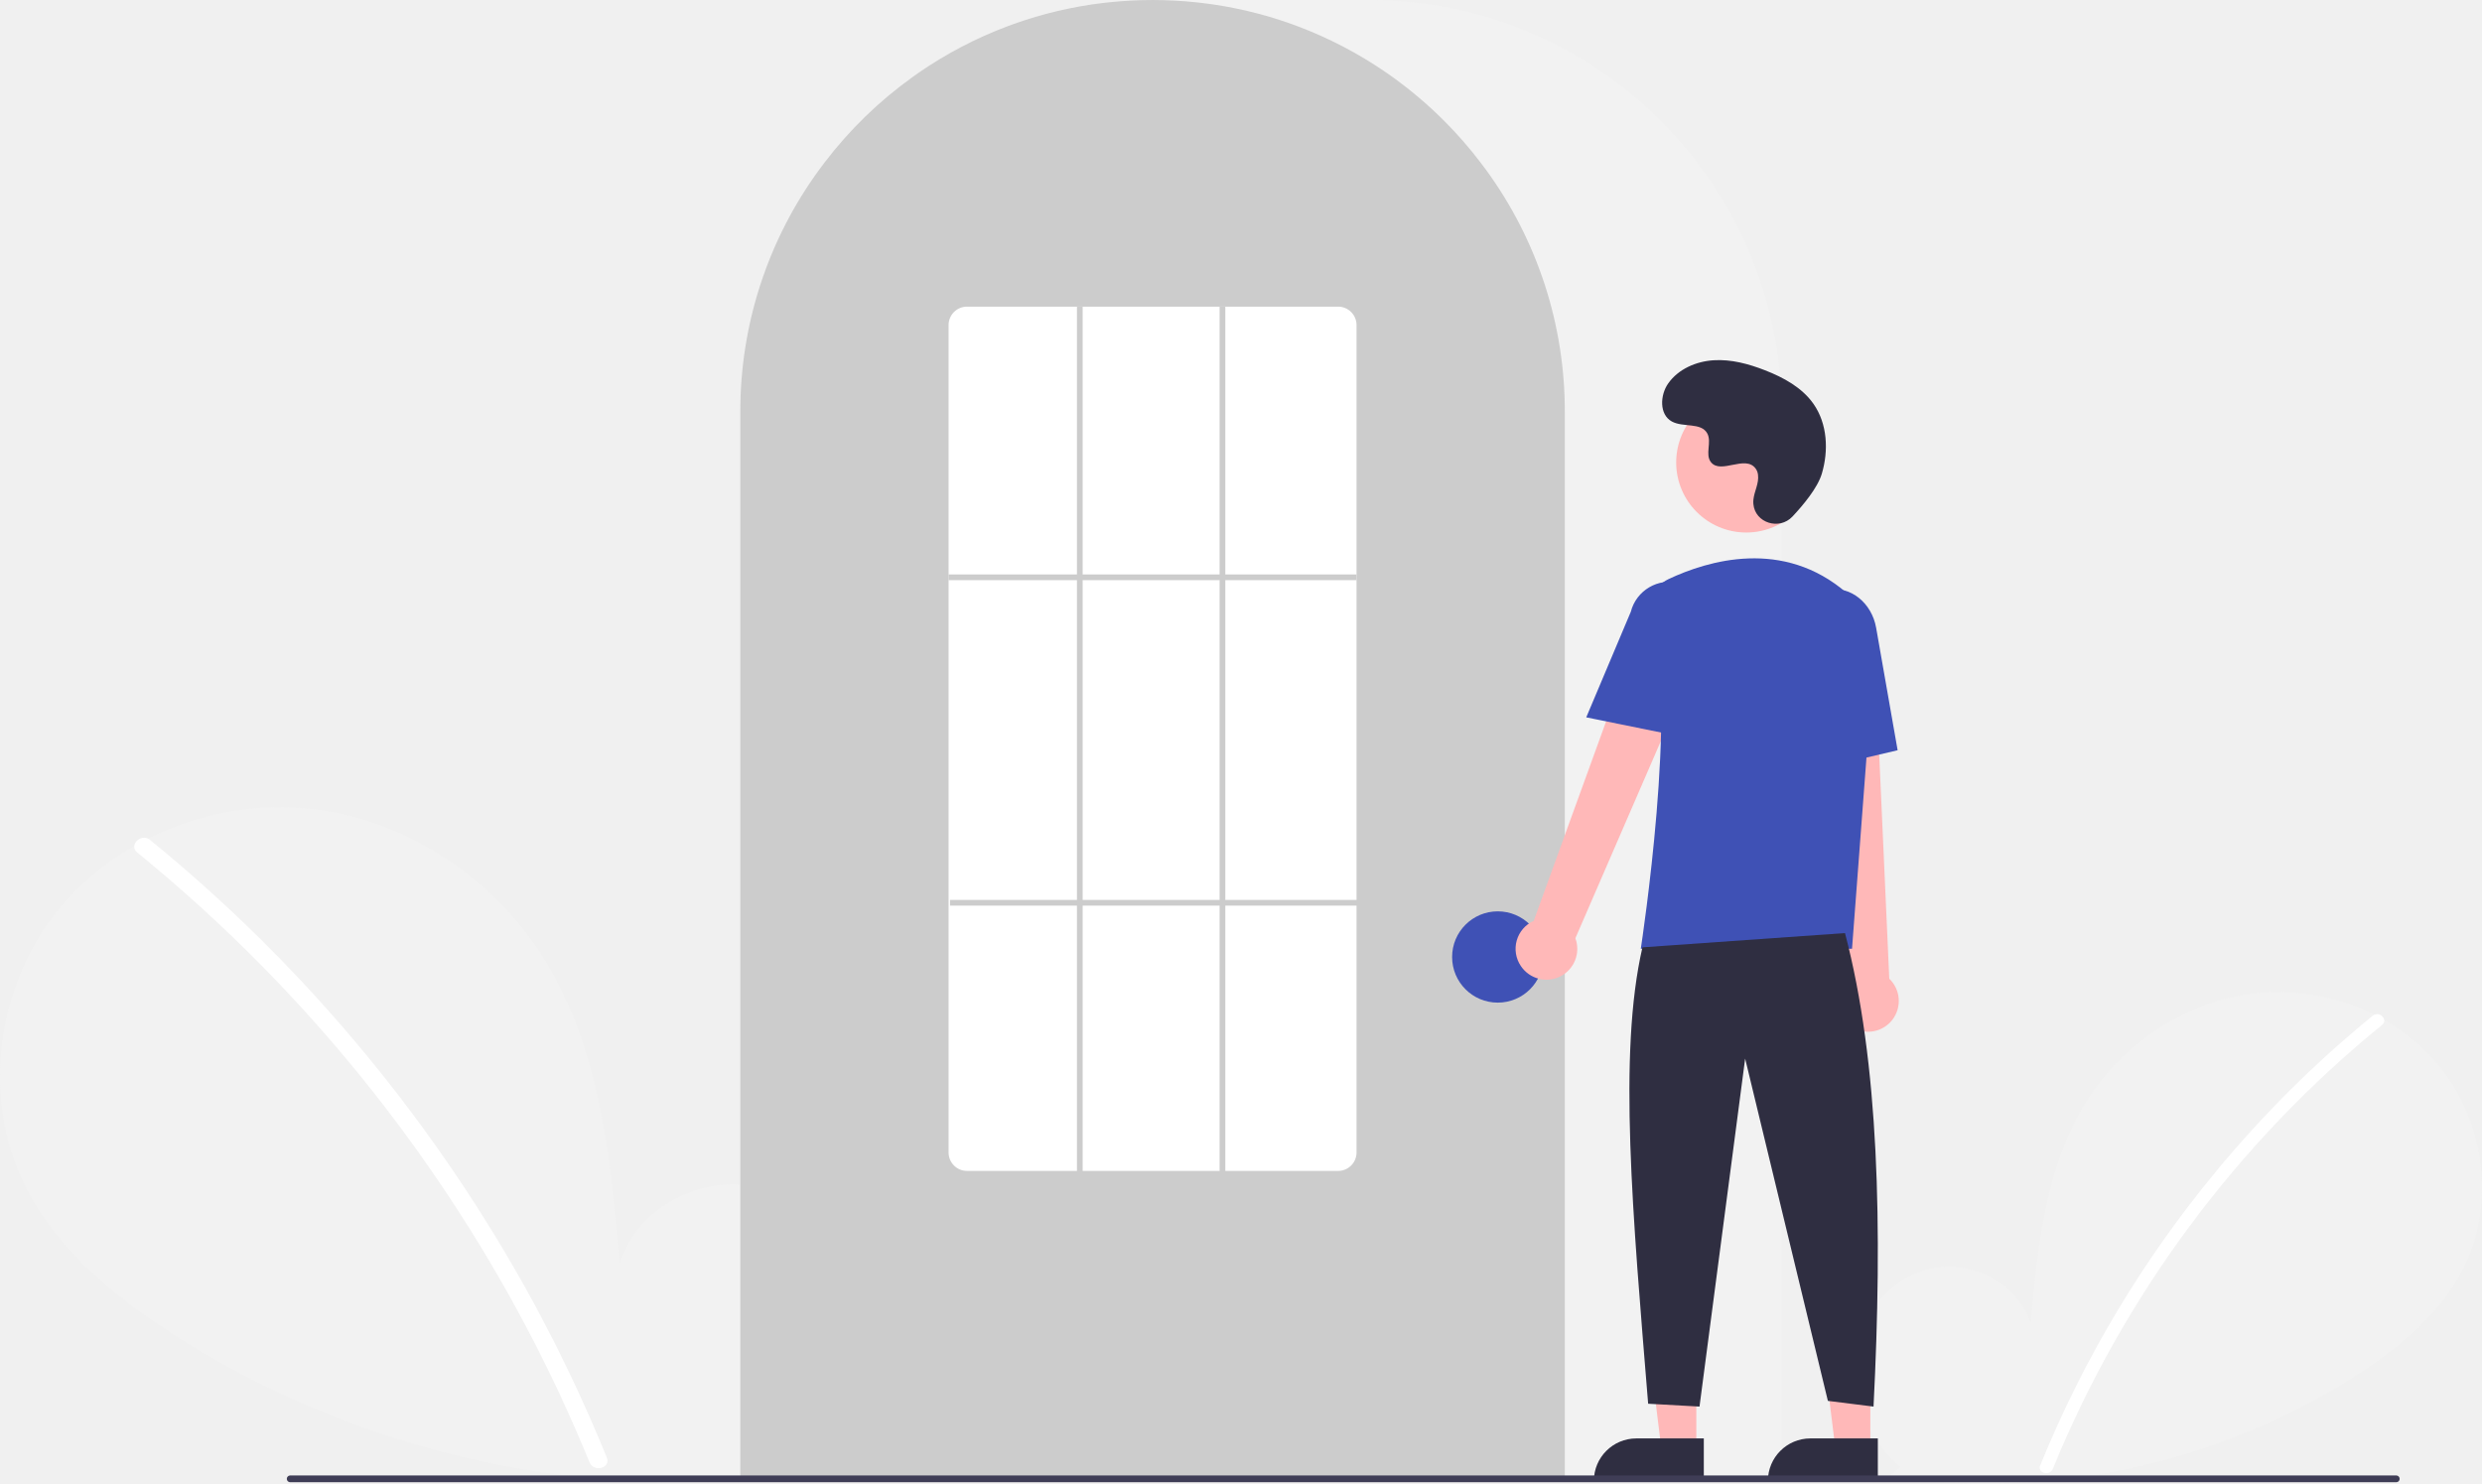
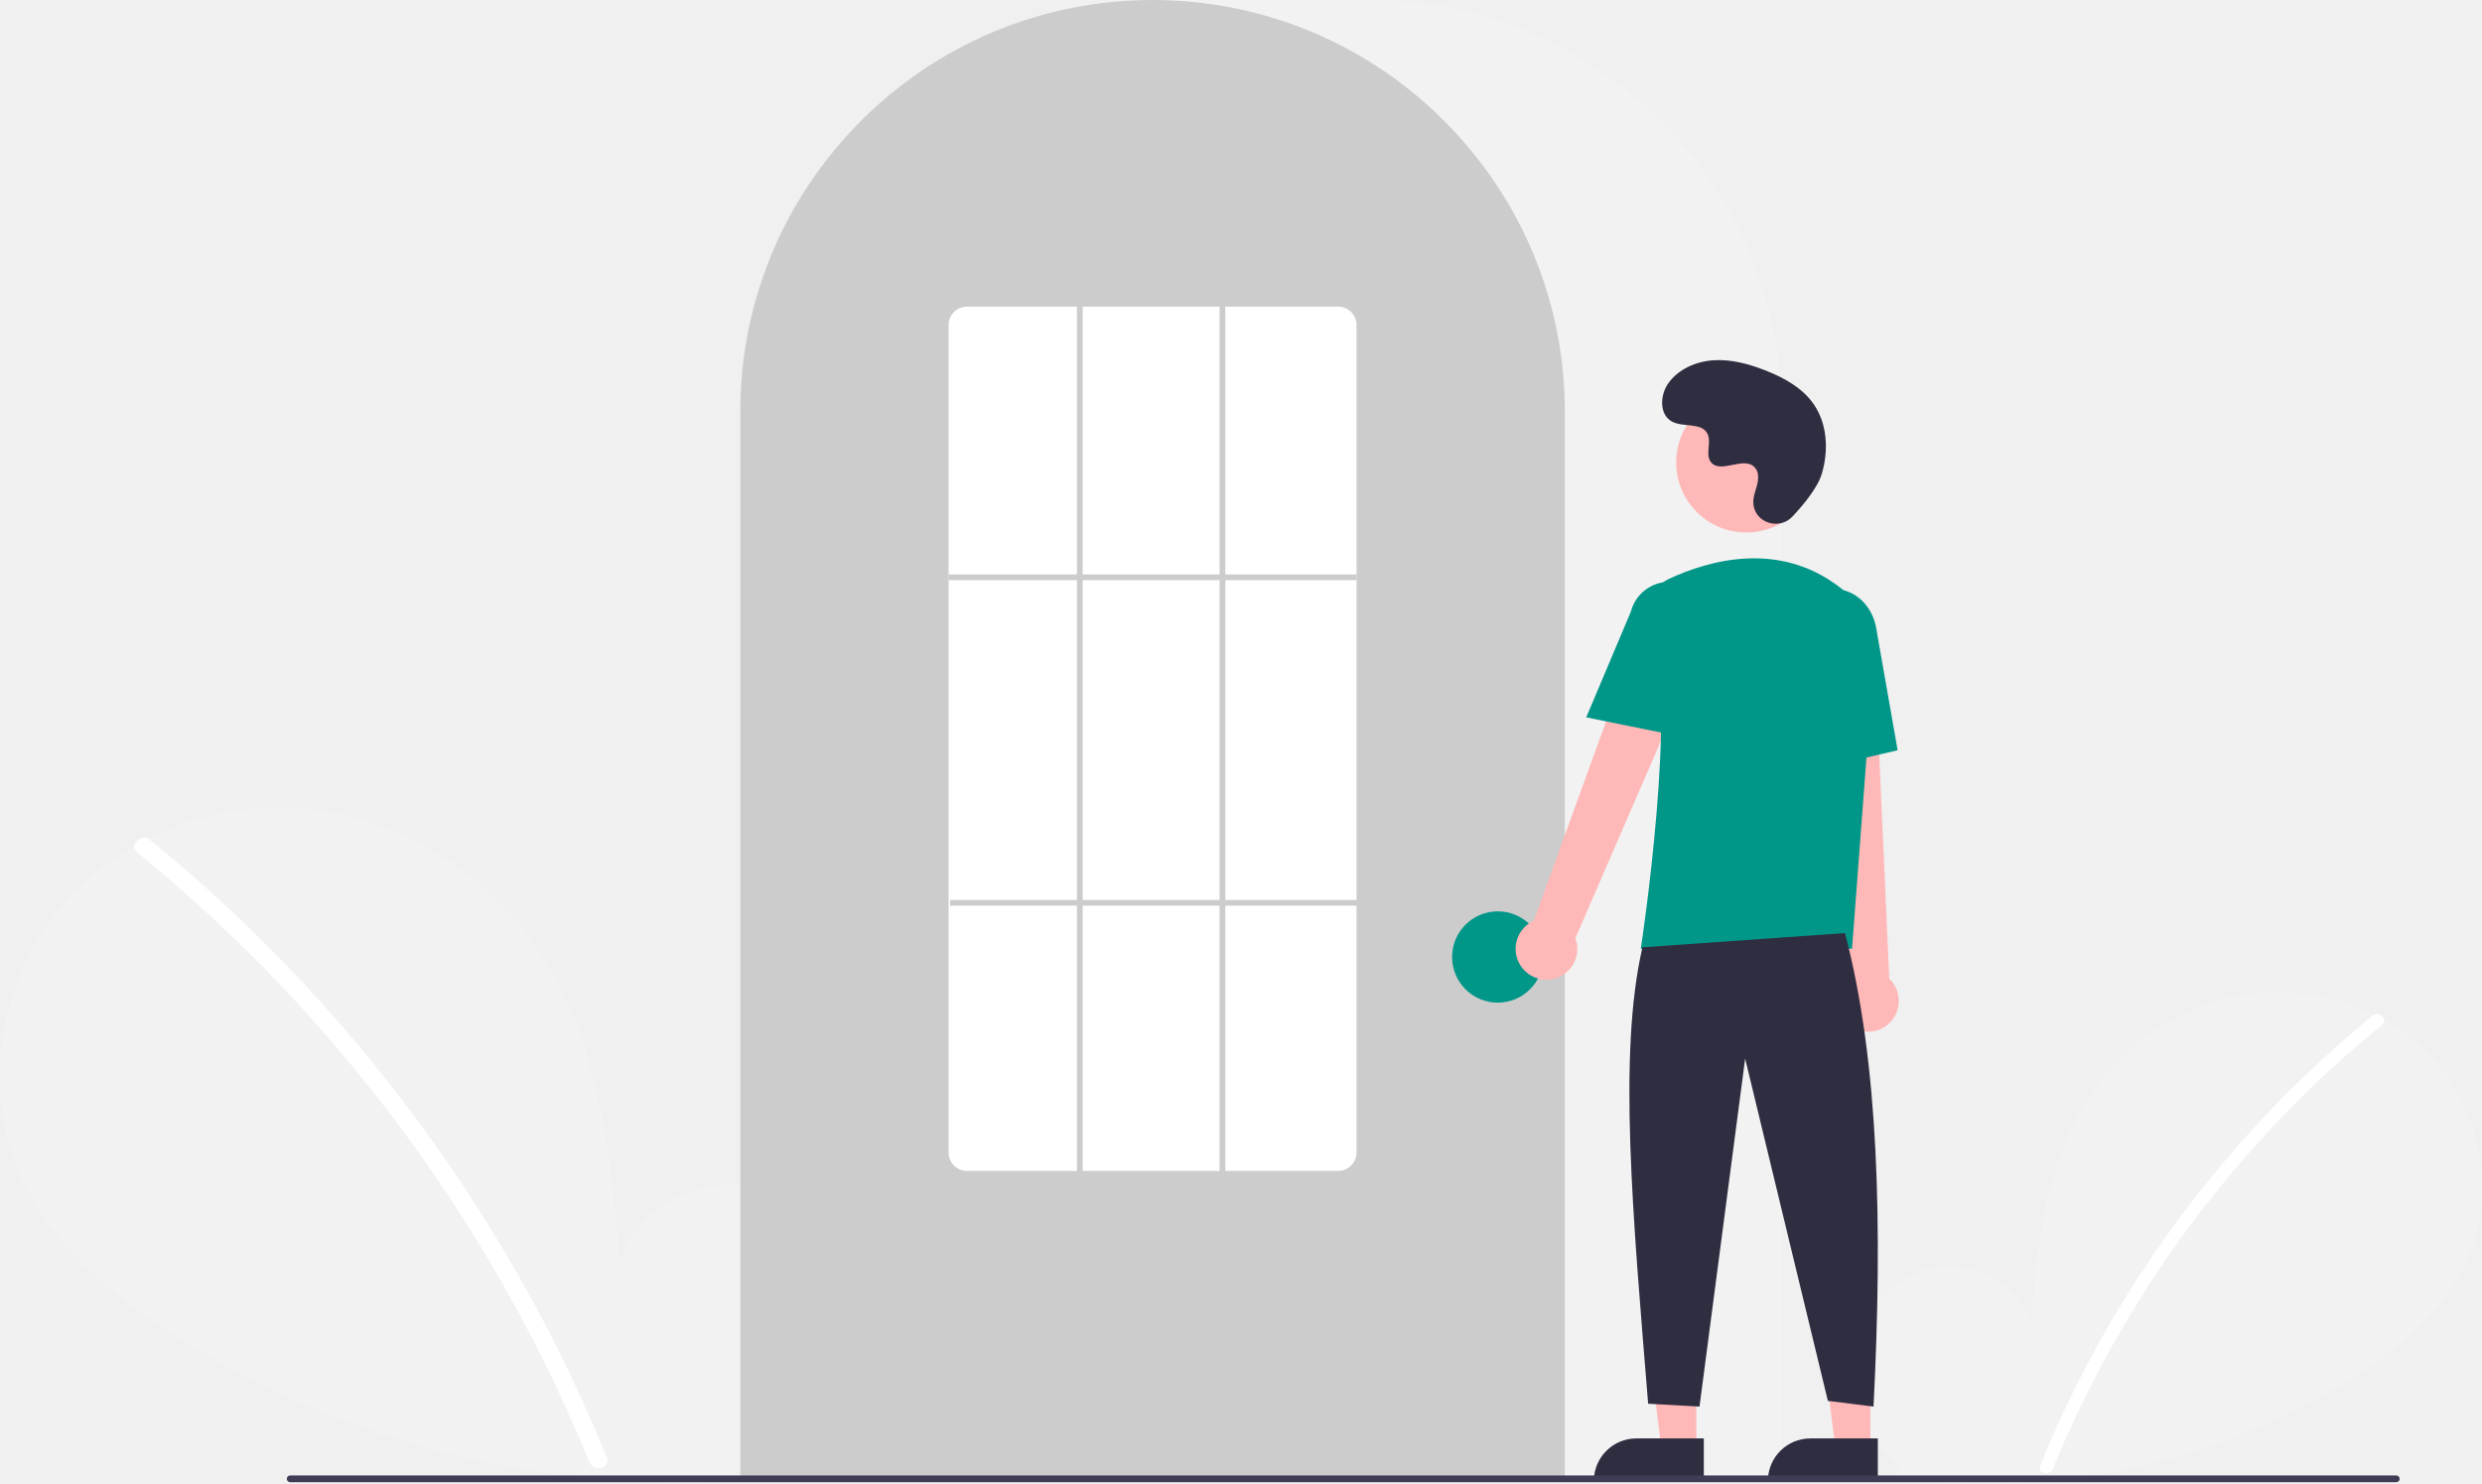
<svg xmlns="http://www.w3.org/2000/svg" id="b368e7d6-7c4a-408c-9a35-0514749a7e1a" data-name="Layer 1" width="870" height="520.139" viewBox="0 0 870 520.139">
  <path d="M831.092,704.187c-11.138-9.412-17.904-24.28-16.13-38.754s12.764-27.78,27.018-30.854,30.504,5.435,34.834,19.359c2.383-26.846,5.129-54.818,19.402-77.68,12.924-20.701,35.309-35.514,59.569-38.164s49.803,7.359,64.933,26.507,18.835,46.985,8.238,68.969c-7.806,16.195-22.188,28.247-37.257,38.052a240.452,240.452,0,0,1-164.454,35.977Z" transform="translate(-165 -189.9307)" fill="#f2f2f2" />
  <path d="M996.728,546.01a393.414,393.414,0,0,0-54.826,54.442,394.561,394.561,0,0,0-61.752,103.194c-1.112,2.725,3.313,3.911,4.412,1.216A392.342,392.342,0,0,1,999.963,549.245c2.284-1.86-.97-5.08-3.236-3.236Z" transform="translate(-165 -189.9307)" fill="#fff" />
  <path d="M445.067,701.63c15.299-12.927,24.591-33.348,22.154-53.228s-17.531-38.156-37.11-42.377-41.897,7.464-47.844,26.59c-3.273-36.873-7.044-75.292-26.648-106.693-17.751-28.433-48.497-48.778-81.818-52.418s-68.404,10.107-89.185,36.407-25.869,64.535-11.315,94.729c10.722,22.243,30.475,38.797,51.172,52.264,66.03,42.965,147.939,60.884,225.877,49.415" transform="translate(-165 -189.9307)" fill="#f2f2f2" />
  <path d="M217.567,484.373a540.355,540.355,0,0,1,75.304,74.777A548.076,548.076,0,0,1,352.257,647.04a545.835,545.835,0,0,1,25.43,53.846c1.527,3.743-4.55,5.372-6.06,1.671a536.36,536.36,0,0,0-49.009-92.727A539.734,539.734,0,0,0,256.889,528.632a538.441,538.441,0,0,0-43.766-39.815c-3.138-2.555,1.332-6.978,4.444-4.444Z" transform="translate(-165 -189.9307)" fill="#fff" />
  <path d="M789.5,708.931h-365v-374.5c0-79.678,64.822-144.5,144.5-144.5h76c79.677,0,144.5,64.822,144.5,144.5Z" transform="translate(-165 -189.9307)" fill="#f2f2f2" />
  <path d="M713.5,708.931h-289v-374.5a143.382,143.382,0,0,1,27.596-84.944c.664-.905,1.326-1.798,2.009-2.681a144.466,144.466,0,0,1,30.754-29.851c.66-.48,1.322-.952,1.994-1.423a144.16,144.16,0,0,1,31.472-16.459c.661-.25,1.334-.501,2.007-.742a144.02,144.02,0,0,1,31.108-7.336c.658-.09,1.333-.16,2.008-.23a146.288,146.288,0,0,1,31.105,0c.673.07,1.349.141,2.014.231a143.995,143.995,0,0,1,31.1,7.335c.673.241,1.346.492,2.009.743a143.799,143.799,0,0,1,31.106,16.216c.672.461,1.344.933,2.006,1.405a145.987,145.987,0,0,1,18.384,15.564,144.305,144.305,0,0,1,12.724,14.551c.681.88,1.343,1.773,2.005,2.677A143.382,143.382,0,0,1,713.5,334.431Z" transform="translate(-165 -189.9307)" fill="#ccc" />
-   <circle cx="525" cy="335.5" r="16" fill="#3f51b5" />
+   <circle cx="525" cy="335.5" r="16" fill="#009688" />
  <polygon points="594.599 507.783 582.339 507.783 576.506 460.495 594.601 460.496 594.599 507.783" fill="#ffb8b8" />
  <path d="M573.582,504.28h23.644a0,0,0,0,1,0,0v14.887a0,0,0,0,1,0,0H558.695a0,0,0,0,1,0,0v0a14.887,14.887,0,0,1,14.887-14.887Z" fill="#2f2e41" />
  <polygon points="655.599 507.783 643.339 507.783 637.506 460.495 655.601 460.496 655.599 507.783" fill="#ffb8b8" />
  <path d="M634.582,504.28h23.644a0,0,0,0,1,0,0v14.887a0,0,0,0,1,0,0H619.695a0,0,0,0,1,0,0v0a14.887,14.887,0,0,1,14.887-14.887Z" fill="#2f2e41" />
  <path d="M698.098,528.6a10.743,10.743,0,0,1,4.511-15.843l41.676-114.867L764.791,409.082,717.206,518.853a10.801,10.801,0,0,1-19.109,9.748Z" transform="translate(-165 -189.9307)" fill="#ffb8b8" />
  <path d="M814.336,550.184a10.743,10.743,0,0,1-2.893-16.217L798.533,412.458l23.338,1.066L827.236,533.045a10.801,10.801,0,0,1-12.9,17.139Z" transform="translate(-165 -189.9307)" fill="#ffb8b8" />
  <circle cx="612.106" cy="162.123" r="24.561" fill="#ffb8b8" />
-   <path d="M814.18,522.549H740.133l.089-.576c.133-.861,13.197-86.439,3.562-114.436a11.813,11.813,0,0,1,6.069-14.584h0c13.772-6.485,40.208-14.471,62.52,4.909a28.234,28.234,0,0,1,9.459,23.396Z" transform="translate(-165 -189.9307)" fill="#3f51b5" />
-   <path d="M754.354,448.181,721.018,441.418l15.626-37.03a13.997,13.997,0,0,1,27.106,6.998Z" transform="translate(-165 -189.9307)" fill="#3f51b5" />
-   <path d="M797.05,460.739l-2.004-45.941c-1.52-8.636,3.424-16.8,11.027-18.135,7.605-1.33,15.032,4.66,16.558,13.36l7.533,42.928Z" transform="translate(-165 -189.9307)" fill="#3f51b5" />
+   <path d="M814.18,522.549H740.133l.089-.576c.133-.861,13.197-86.439,3.562-114.436a11.813,11.813,0,0,1,6.069-14.584h0c13.772-6.485,40.208-14.471,62.52,4.909a28.234,28.234,0,0,1,9.459,23.396Z" transform="translate(-165 -189.9307)" fill="#009688" />
+   <path d="M754.354,448.181,721.018,441.418l15.626-37.03a13.997,13.997,0,0,1,27.106,6.998Z" transform="translate(-165 -189.9307)" fill="#009688" />
+   <path d="M797.05,460.739l-2.004-45.941c-1.52-8.636,3.424-16.8,11.027-18.135,7.605-1.33,15.032,4.66,16.558,13.36l7.533,42.928Z" transform="translate(-165 -189.9307)" fill="#009688" />
  <path d="M811.716,517.049c11.915,45.377,13.214,103.069,10,166l-16-2-29-120-16,122-18-1c-5.377-66.03-10.613-122.715-2-160Z" transform="translate(-165 -189.9307)" fill="#2f2e41" />
  <path d="M793.289,371.035c-4.582,4.881-13.091,2.261-13.688-4.407a8.055,8.055,0,0,1,.01-1.556c.308-2.954,2.015-5.635,1.606-8.754a4.59,4.59,0,0,0-.84-2.149c-3.651-4.889-12.222,2.187-15.668-2.239-2.113-2.714.371-6.987-1.251-10.021-2.14-4.004-8.479-2.029-12.454-4.221-4.423-2.439-4.158-9.225-1.247-13.353,3.551-5.034,9.776-7.72,15.923-8.107s12.253,1.275,17.992,3.511c6.521,2.541,12.988,6.054,17.001,11.788,4.88,6.973,5.35,16.348,2.909,24.502C802.098,360.99,797.031,367.049,793.289,371.035Z" transform="translate(-165 -189.9307)" fill="#2f2e41" />
  <path d="M1004.982,709.574h-738.294a1.191,1.191,0,0,1,0-2.381h738.294a1.191,1.191,0,0,1,0,2.381Z" transform="translate(-165 -189.9307)" fill="#3f3d56" />
  <path d="M634,600.431H504a6.465,6.465,0,0,1-6.5-6.415V303.846a6.465,6.465,0,0,1,6.5-6.415H634a6.465,6.465,0,0,1,6.5,6.415V594.015A6.465,6.465,0,0,1,634,600.431Z" transform="translate(-165 -189.9307)" fill="#fff" />
  <rect x="332.5" y="201.39" width="143" height="2" fill="#ccc" />
  <rect x="333" y="315.5" width="143" height="2" fill="#ccc" />
  <rect x="377.5" y="107.5" width="2" height="304" fill="#ccc" />
  <rect x="427.5" y="107.5" width="2" height="304" fill="#ccc" />
</svg>
